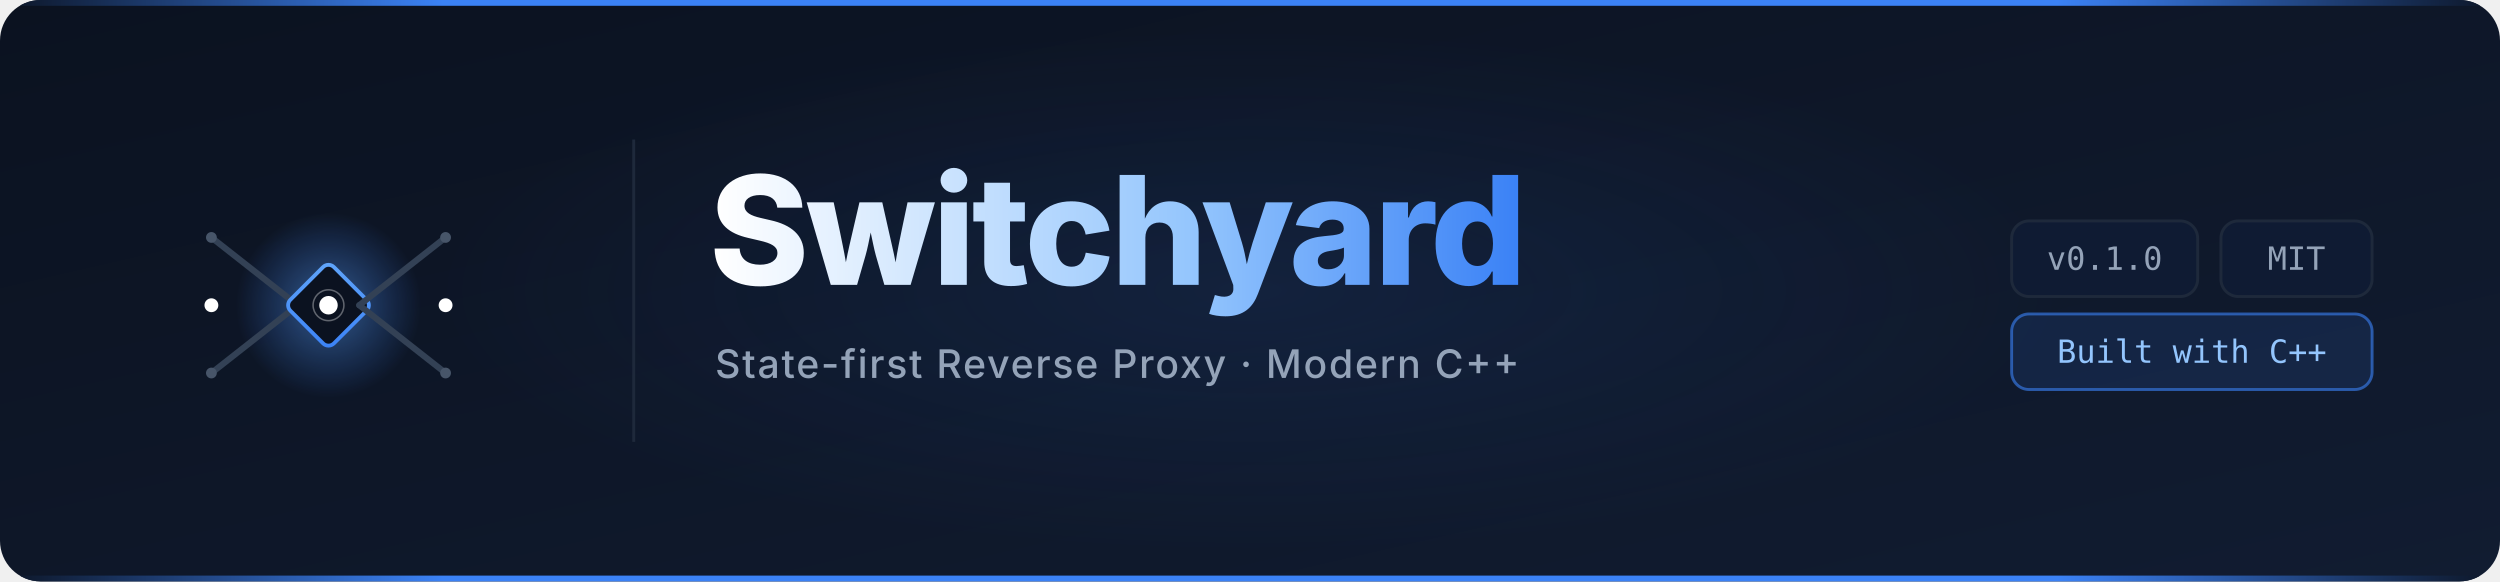
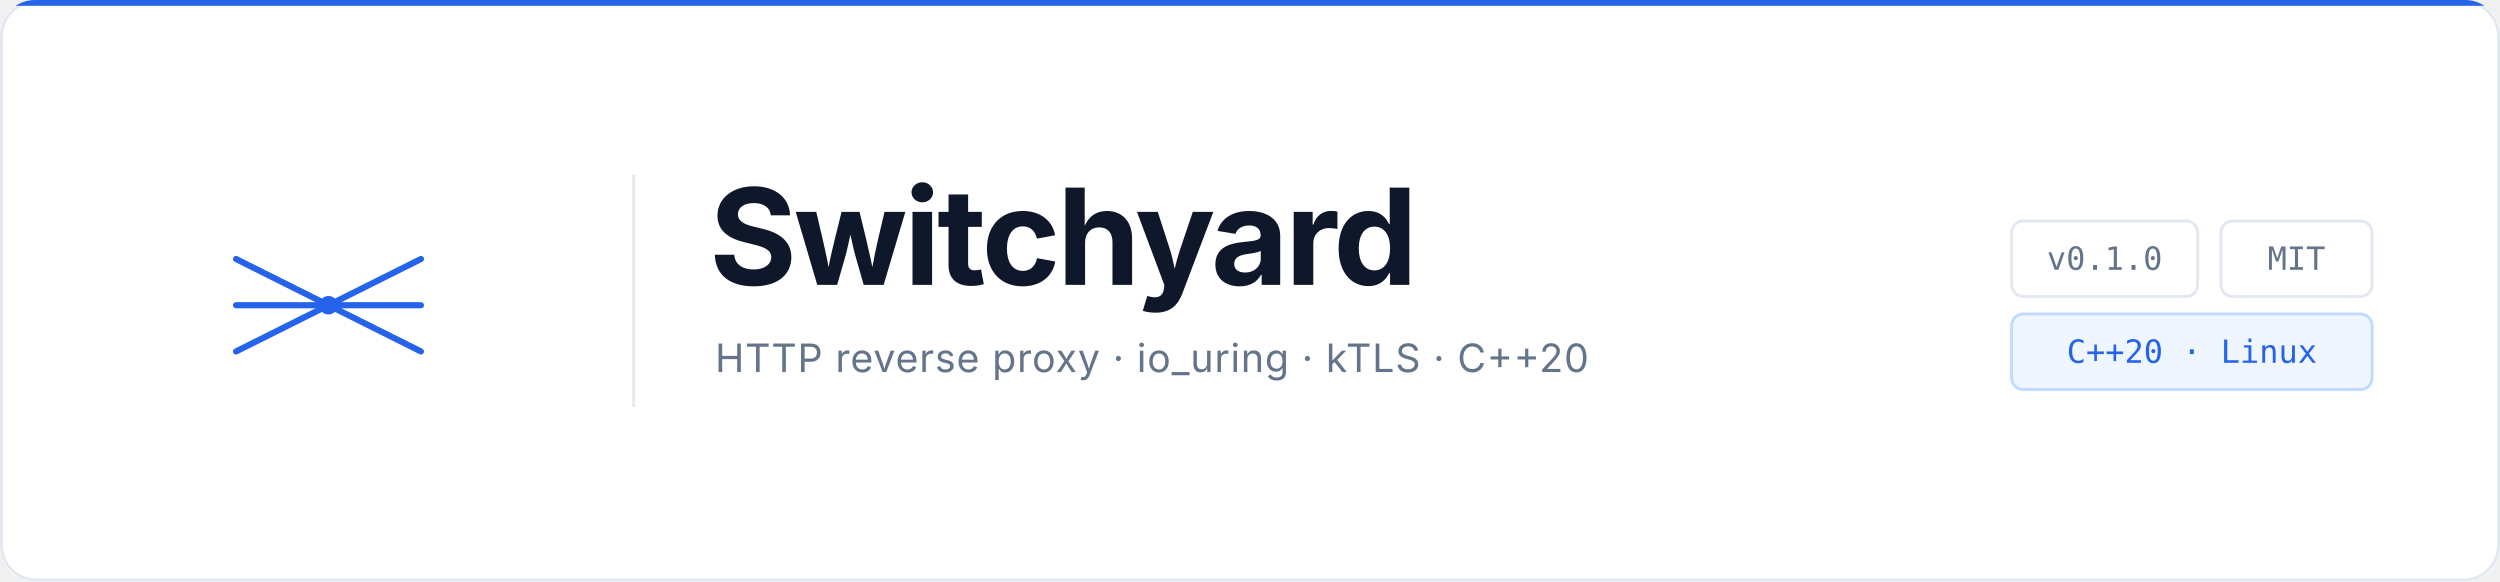
<svg xmlns="http://www.w3.org/2000/svg" viewBox="0 0 860 200">
  <defs>
    <clipPath id="rounded">
-       <rect width="860" height="200" rx="14" />
+       <rect width="860" height="200" rx="12" />
    </clipPath>
-     <linearGradient id="bg" x1="0%" y1="0%" x2="100%" y2="100%">
-       <stop offset="0%" stop-color="#0B1220" />
-       <stop offset="100%" stop-color="#111C31" />
-     </linearGradient>
-     <linearGradient id="blueGrad" x1="0%" y1="0%" x2="100%" y2="100%">
-       <stop offset="0%" stop-color="#60A5FA" />
-       <stop offset="100%" stop-color="#3B82F6" />
-     </linearGradient>
-     <linearGradient id="wordmark" x1="0%" y1="0%" x2="100%" y2="0%">
-       <stop offset="0%" stop-color="#FFFFFF" />
-       <stop offset="60%" stop-color="#93C5FD" />
-       <stop offset="100%" stop-color="#3B82F6" />
-     </linearGradient>
-     <linearGradient id="activeRail" x1="0%" y1="0%" x2="100%" y2="0%">
-       <stop offset="0%" stop-color="#FFFFFF" />
-       <stop offset="100%" stop-color="#60A5FA" />
-     </linearGradient>
-     <linearGradient id="activeRailR" x1="0%" y1="0%" x2="100%" y2="0%">
-       <stop offset="0%" stop-color="#60A5FA" />
-       <stop offset="100%" stop-color="#FFFFFF" />
-     </linearGradient>
-     <linearGradient id="borderGrad" x1="0%" y1="0%" x2="100%" y2="0%">
-       <stop offset="0%" stop-color="#0B1220" />
-       <stop offset="18%" stop-color="#3B82F6" />
-       <stop offset="82%" stop-color="#3B82F6" />
-       <stop offset="100%" stop-color="#0B1220" />
-     </linearGradient>
-     <radialGradient id="hubGlow" cx="50%" cy="50%" r="50%">
-       <stop offset="0%" stop-color="#60A5FA" stop-opacity="0.5" />
-       <stop offset="100%" stop-color="#3B82F6" stop-opacity="0" />
-     </radialGradient>
-     <radialGradient id="bgAura" cx="50%" cy="50%" r="50%">
-       <stop offset="0%" stop-color="#3B82F6" stop-opacity="0.10" />
-       <stop offset="100%" stop-color="#3B82F6" stop-opacity="0" />
-     </radialGradient>
  </defs>
  <g clip-path="url(#rounded)">
-     <rect width="860" height="200" fill="url(#bg)" />
-     <ellipse cx="430" cy="100" rx="280" ry="90" fill="url(#bgAura)" />
-     <rect x="0" y="0" width="860" height="2" fill="url(#borderGrad)" />
-     <rect x="0" y="198" width="860" height="2" fill="url(#borderGrad)" />
-     <line x1="218" y1="48" x2="218" y2="152" stroke="#1E293B" stroke-width="1" />
+     <rect width="860" height="200" fill="#FFFFFF" />
+     <rect x="0.5" y="0.5" width="859" height="199" rx="12" fill="none" stroke="#E2E8F0" stroke-width="1" />
+     <rect x="0" y="0" width="860" height="2" fill="#2563EB" />
    <g transform="translate(60, 52) scale(0.53)">
-       <circle cx="100" cy="100" r="60" fill="url(#hubGlow)" />
-       <line x1="24" y1="56" x2="80" y2="100" stroke="#334155" stroke-width="4" stroke-linecap="round" />
-       <line x1="24" y1="144" x2="80" y2="100" stroke="#334155" stroke-width="4" stroke-linecap="round" />
-       <line x1="24" y1="100" x2="80" y2="100" stroke="url(#activeRail)" stroke-width="5" stroke-linecap="round" />
-       <circle cx="24" cy="56" r="3.5" fill="#475569" />
-       <circle cx="24" cy="100" r="4.5" fill="#FFFFFF" />
-       <circle cx="24" cy="144" r="3.5" fill="#475569" />
-       <rect x="80" y="80" width="40" height="40" rx="5" transform="rotate(45 100 100)" fill="#0B1220" stroke="url(#blueGrad)" stroke-width="2.5" />
-       <circle cx="100" cy="100" r="6" fill="#FFFFFF" />
-       <circle cx="100" cy="100" r="10" fill="none" stroke="#FFFFFF" stroke-width="1" stroke-opacity="0.35" />
-       <line x1="120" y1="100" x2="176" y2="56" stroke="#334155" stroke-width="4" stroke-linecap="round" />
-       <line x1="120" y1="100" x2="176" y2="144" stroke="#334155" stroke-width="4" stroke-linecap="round" />
-       <line x1="120" y1="100" x2="176" y2="100" stroke="url(#activeRailR)" stroke-width="5" stroke-linecap="round" />
-       <circle cx="176" cy="56" r="3.5" fill="#475569" />
-       <circle cx="176" cy="100" r="4.5" fill="#FFFFFF" />
-       <circle cx="176" cy="144" r="3.5" fill="#475569" />
+       <g stroke="#2563EB" stroke-width="4" stroke-linecap="round" fill="none">
+         <line x1="40" y1="70" x2="100" y2="100" />
+         <line x1="40" y1="100" x2="100" y2="100" />
+         <line x1="40" y1="130" x2="100" y2="100" />
+         <line x1="100" y1="100" x2="160" y2="70" />
+         <line x1="100" y1="100" x2="160" y2="100" />
+         <line x1="100" y1="100" x2="160" y2="130" />
+       </g>
+       <circle cx="100" cy="100" r="6" fill="#2563EB" />
    </g>
-     <text x="244" y="98" font-family="'Inter', 'SF Pro Display', 'Helvetica Neue', Arial, sans-serif" font-size="52" font-weight="800" fill="url(#wordmark)" letter-spacing="-1.2">
+     <line x1="218" y1="60" x2="218" y2="140" stroke="#E2E8F0" stroke-width="1" />
+     <text x="244" y="98" font-family="'Inter', 'SF Pro Display', 'Helvetica Neue', Arial, sans-serif" font-size="46" font-weight="700" fill="#0F172A" letter-spacing="-1.1">
      Switchyard
    </text>
-     <text x="246" y="130" font-family="'Inter', 'SF Pro Text', 'Helvetica Neue', Arial, sans-serif" font-size="13.5" font-weight="500" fill="#94A3B8" letter-spacing="0.6">
-       State-first Reverse Proxy · Modern C++
+     <text x="246" y="128" font-family="'Inter', 'SF Pro Text', 'Helvetica Neue', Arial, sans-serif" font-size="13.5" font-weight="400" fill="#64748B" letter-spacing="0.3">
+       HTTP reverse proxy · io_uring · kTLS · C++20
    </text>
-     <rect x="692" y="76" width="64" height="26" rx="6" fill="#0F1B33" stroke="#1E293B" stroke-width="1" />
-     <text x="724" y="89" font-family="'JetBrains Mono', 'SF Mono', 'Fira Code', monospace" font-size="11" fill="#94A3B8" text-anchor="middle" dominant-baseline="central">v0.1.0</text>
-     <rect x="764" y="76" width="52" height="26" rx="6" fill="#0F1B33" stroke="#1E293B" stroke-width="1" />
-     <text x="790" y="89" font-family="'JetBrains Mono', 'SF Mono', 'Fira Code', monospace" font-size="11" fill="#94A3B8" text-anchor="middle" dominant-baseline="central">MIT</text>
-     <rect x="692" y="108" width="124" height="26" rx="6" fill="#3B82F6" fill-opacity="0.12" stroke="#3B82F6" stroke-width="1" stroke-opacity="0.6" />
-     <text x="754" y="121" font-family="'JetBrains Mono', 'SF Mono', 'Fira Code', monospace" font-size="11" fill="#93C5FD" text-anchor="middle" dominant-baseline="central">Built with C++</text>
+     <rect x="692" y="76" width="64" height="26" rx="4" fill="#FFFFFF" stroke="#E2E8F0" stroke-width="1" />
+     <text x="724" y="89" font-family="'JetBrains Mono', 'SF Mono', 'Fira Code', monospace" font-size="11" fill="#64748B" text-anchor="middle" dominant-baseline="central">v0.1.0</text>
+     <rect x="764" y="76" width="52" height="26" rx="4" fill="#FFFFFF" stroke="#E2E8F0" stroke-width="1" />
+     <text x="790" y="89" font-family="'JetBrains Mono', 'SF Mono', 'Fira Code', monospace" font-size="11" fill="#64748B" text-anchor="middle" dominant-baseline="central">MIT</text>
+     <rect x="692" y="108" width="124" height="26" rx="4" fill="#EFF6FF" stroke="#BFDBFE" stroke-width="1" />
+     <text x="754" y="121" font-family="'JetBrains Mono', 'SF Mono', 'Fira Code', monospace" font-size="11" fill="#2563EB" text-anchor="middle" dominant-baseline="central">C++20 · Linux</text>
  </g>
</svg>
